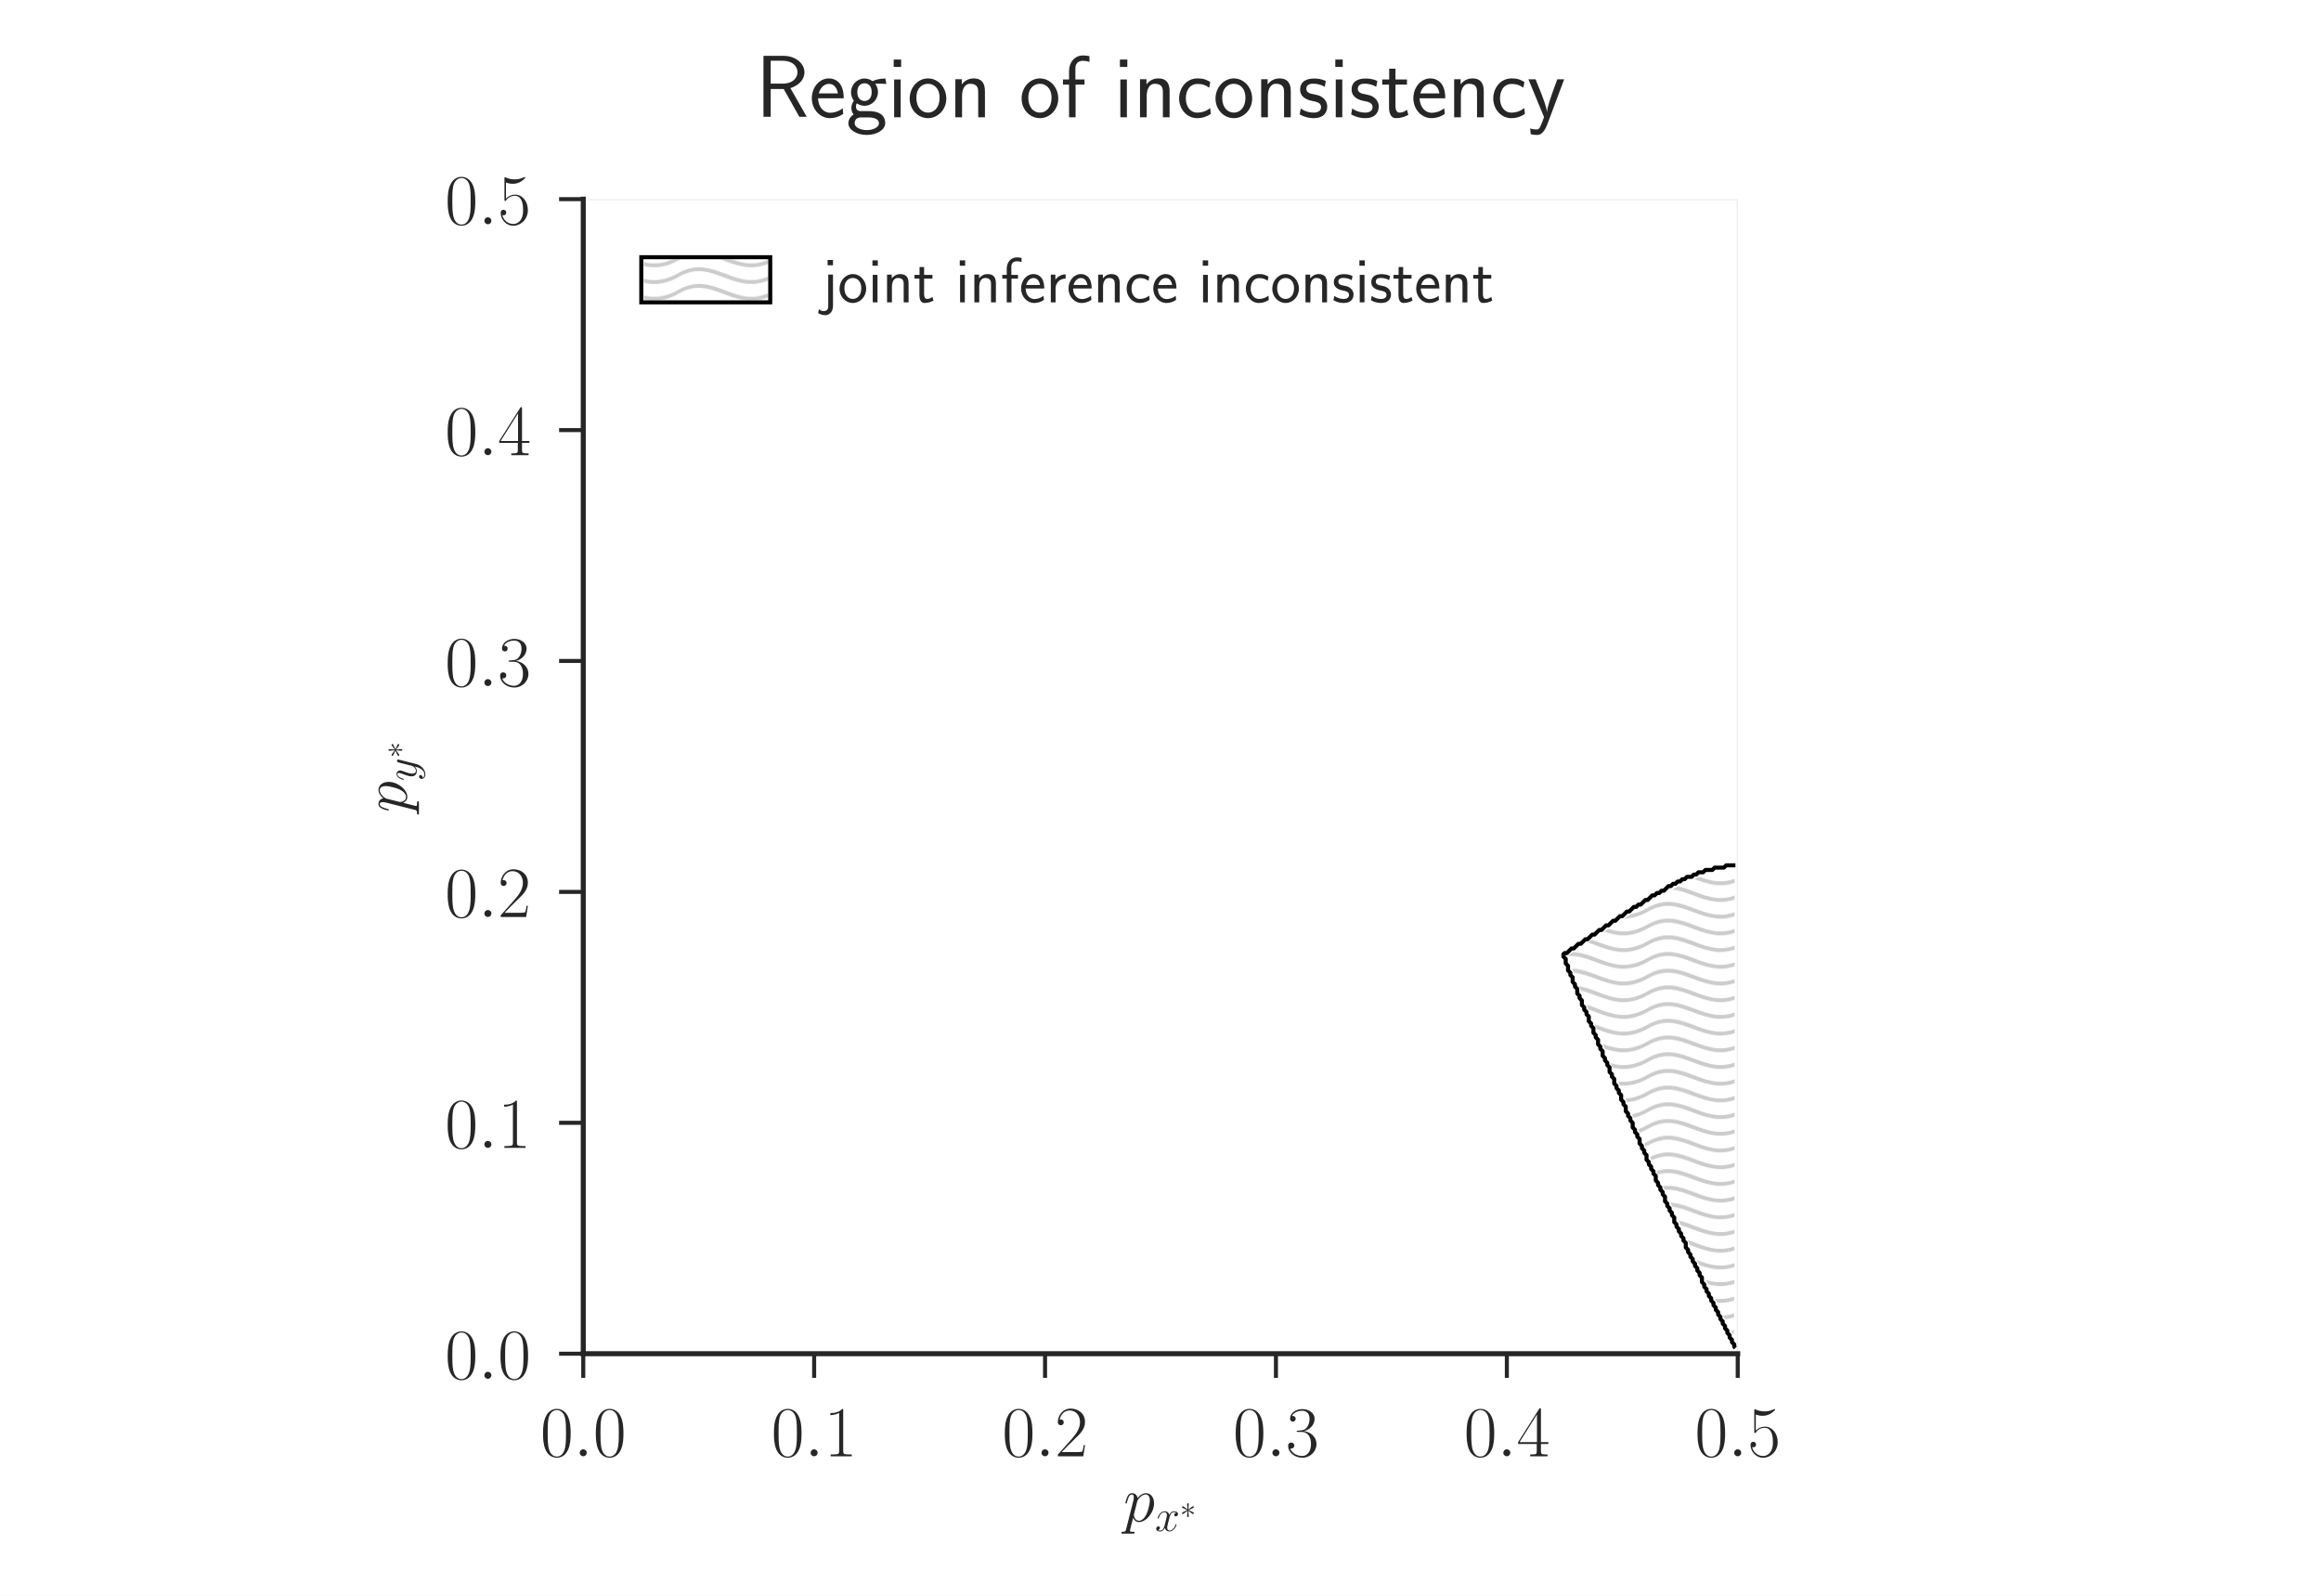
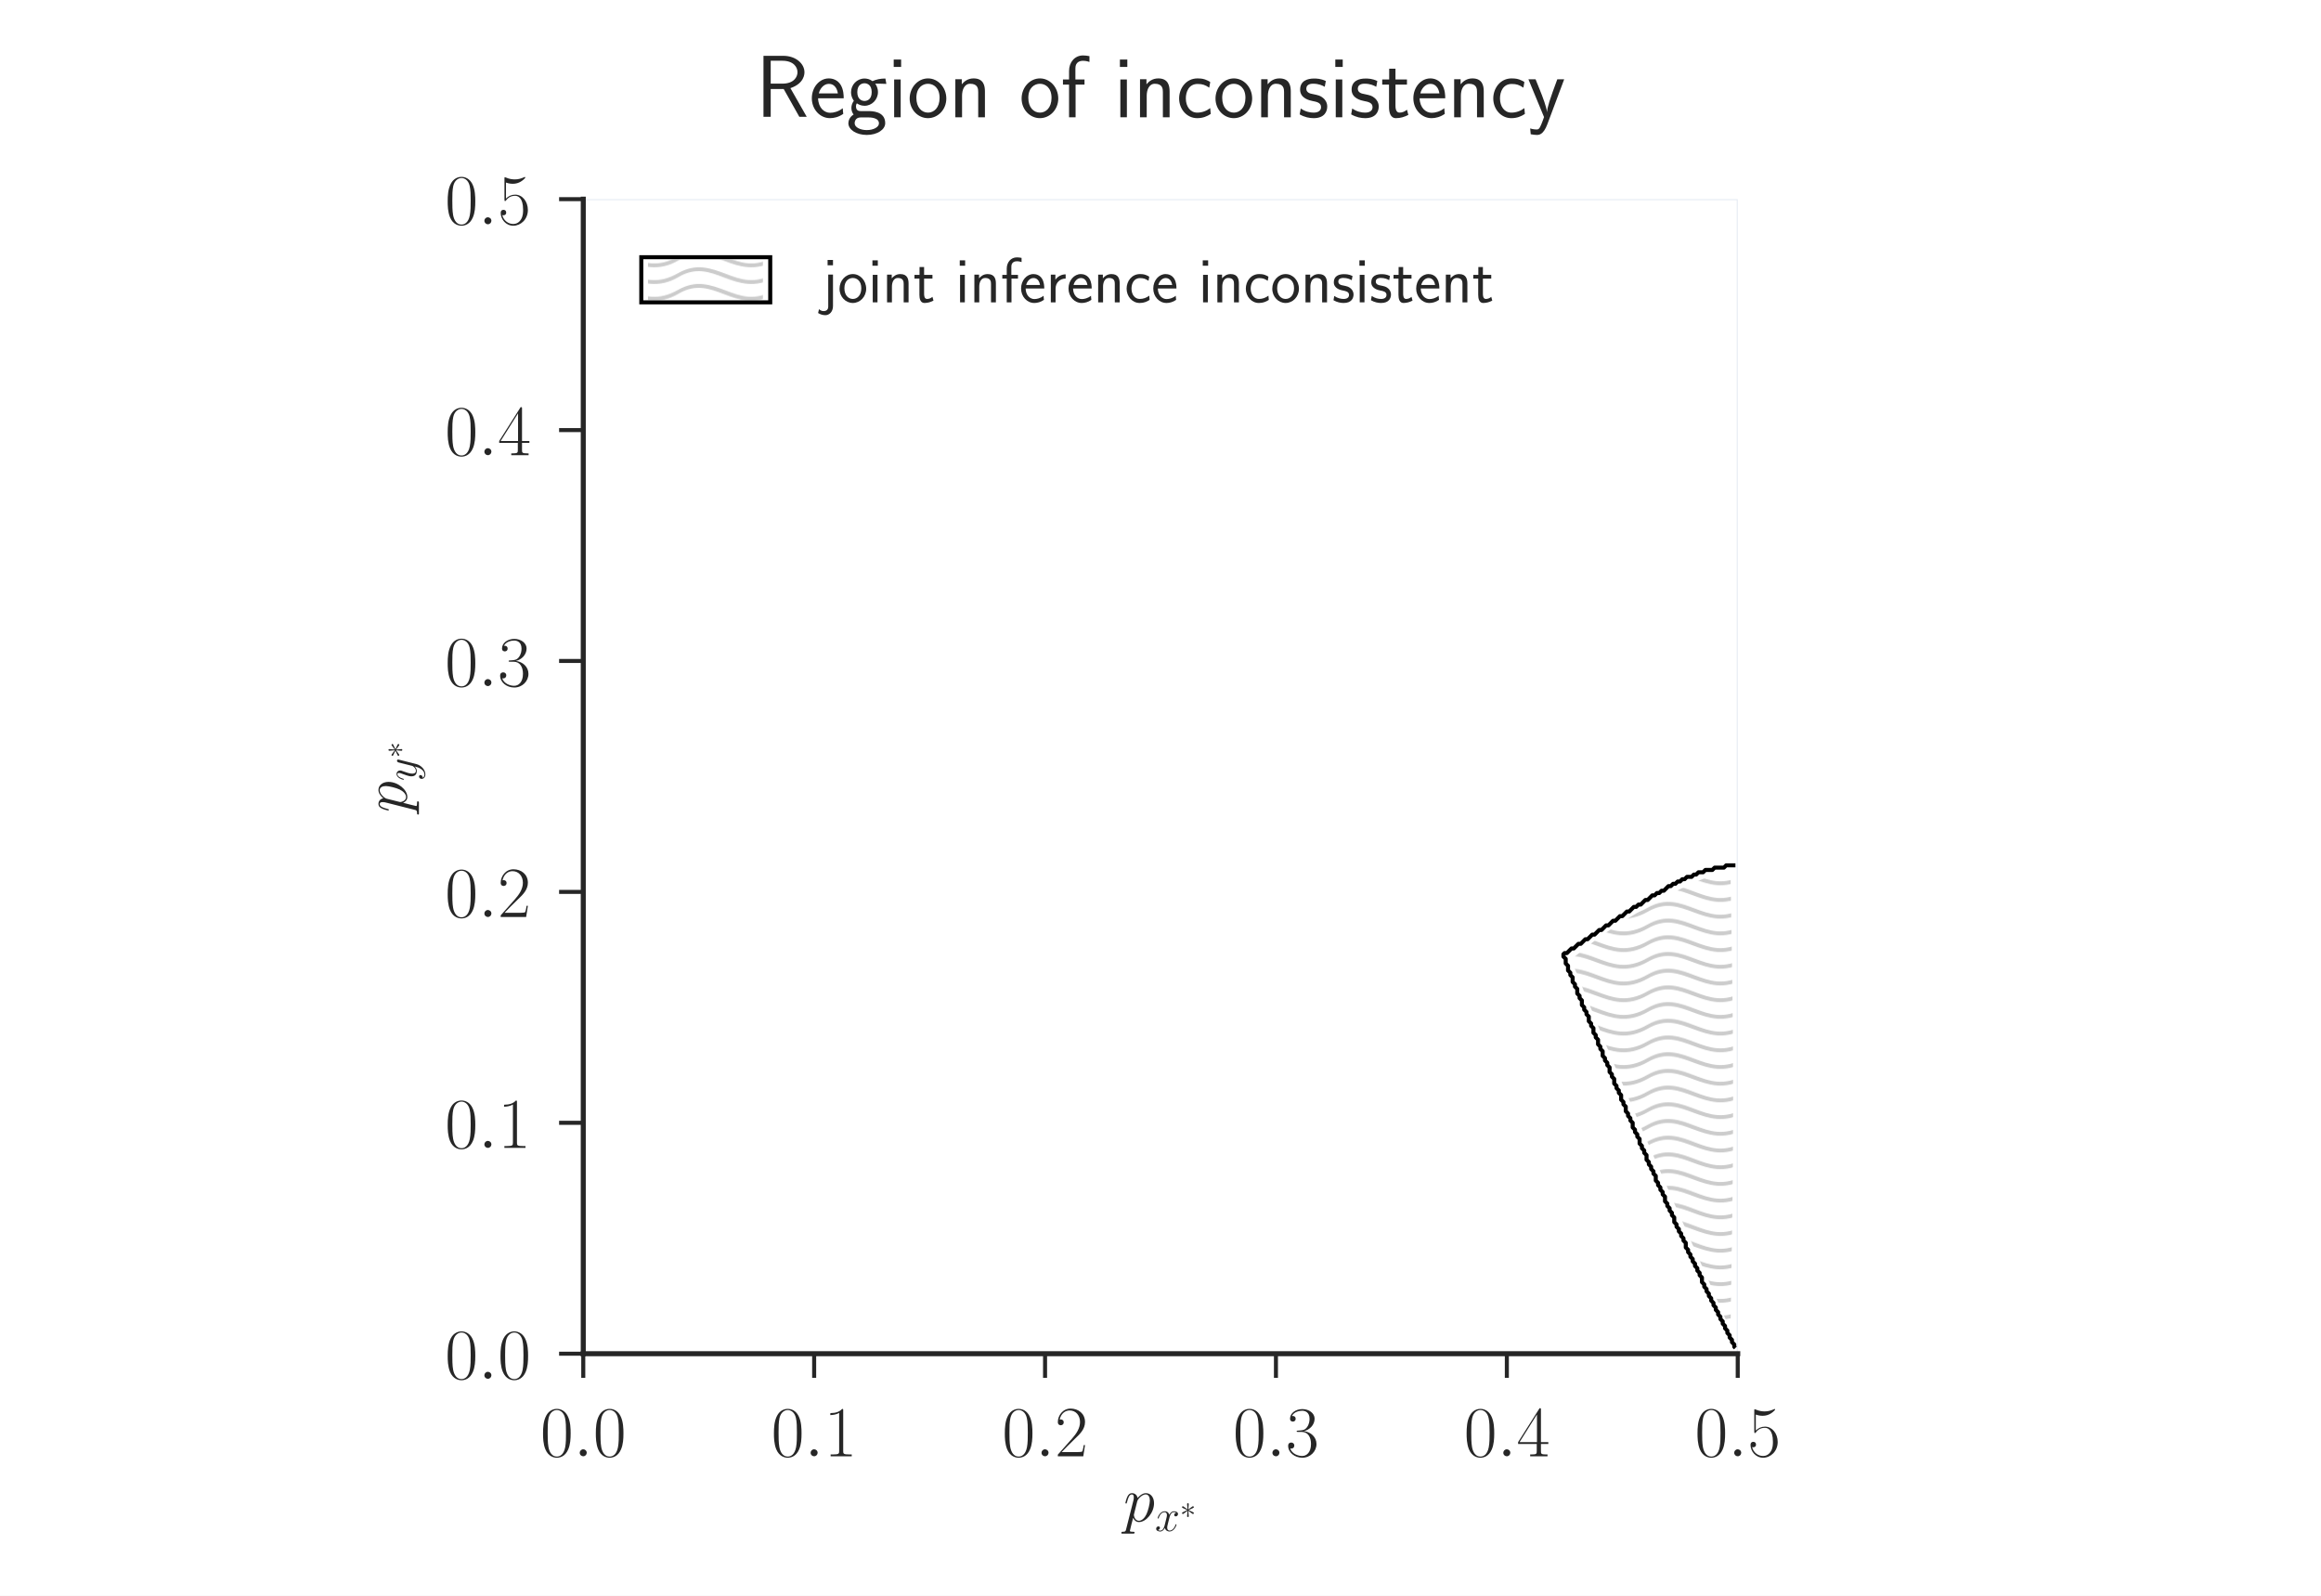
<svg xmlns="http://www.w3.org/2000/svg" xmlns:xlink="http://www.w3.org/1999/xlink" height="396pt" version="1.1" viewBox="0 0 576 396" width="576pt" id="svg2">
  <defs id="defs4">
    <pattern id="Wavy" height="5.181" width="30.066" patternUnits="userSpaceOnUse">
      <path id="path5483" d="M 7.597,0.061 C 5.079,-0.187 2.656,0.302 -0.01,1.788 L -0.01,3.061 C 2.773,1.431 5.173,1.052 7.472,1.280 C 9.770,1.508 11.969,2.361 14.253,3.218 C 18.820,4.931 23.804,6.676 30.066,3.061 L 30.062,1.788 C 23.622,5.497 19.246,3.770 14.691,2.061 C 12.413,1.207 10.115,0.311 7.597,0.061 z " style="fill:black;stroke:none;" />
    </pattern>
    <style type="text/css" id="style6">
*{stroke-linecap:butt;stroke-linejoin:round;}
  </style>
  </defs>
  <g id="figure_1">
    <g id="patch_1">
      <path d="M 0 396  L 576 396  L 576 0  L 0 0  z " style="fill:#ffffff;" id="path10" />
    </g>
    <g id="axes_1">
      <g id="patch_2">
        <path d="M 144.749 335.93  L 431.251 335.93  L 431.251 49.427  L 144.749 49.427  z " style="fill:#ffffff;" id="path14" />
      </g>
      <g id="matplotlib.axis_1">
        <g id="xtick_1">
          <g id="line2d_1">
            <defs id="defs19">
-               <path d="M 0 0  L 0 6  " id="m9c1bd4718e" style="stroke:#262626;" />
+               <path d="M 0 0  L 0 6  " id="mfdb7113084" style="stroke:#262626;" />
            </defs>
            <g id="g22">
-               <use style="fill:#262626;stroke:#262626;" x="144.749" xlink:href="#m9c1bd4718e" y="335.93" id="use24" />
+               <use style="fill:#262626;stroke:#262626;" x="144.749" xlink:href="#mfdb7113084" y="335.93" id="use24" />
            </g>
          </g>
          <g id="text_1">
            <defs id="defs27">
              <path d="M 42 31.641  C 42 37.75 41.906 48.125 37.703 56.109  C 34 63.109 28.094 65.594 22.906 65.594  C 18.094 65.594 12 63.406 8.203 56.203  C 4.203 48.719 3.797 39.438 3.797 31.641  C 3.797 25.953 3.906 17.281 7 9.672  C 11.297 -0.609 19 -2 22.906 -2  C 27.5 -2 34.5 -0.109 38.594 9.375  C 41.594 16.281 42 24.359 42 31.641  M 22.906 -0.406  C 16.5 -0.406 12.703 5.078 11.297 12.688  C 10.203 18.562 10.203 27.156 10.203 32.75  C 10.203 40.438 10.203 46.828 11.5 52.922  C 13.406 61.391 19 64 22.906 64  C 27 64 32.297 61.297 34.203 53.125  C 35.5 47.438 35.594 40.734 35.594 32.75  C 35.594 26.25 35.594 18.266 34.406 12.375  C 32.297 1.484 26.406 -0.406 22.906 -0.406  " id="CMR17-48" />
              <path d="M 18.406 4.797  C 18.406 7.688 16 9.672 13.594 9.672  C 10.703 9.672 8.703 7.281 8.703 4.891  C 8.703 2 11.094 0 13.5 0  C 16.406 0 18.406 2.391 18.406 4.797  " id="CMMI12-58" />
            </defs>
            <g style="fill:#262626;" transform="translate(134.0855 361.3829)scale(0.18 -0.18)" id="g31">
              <use transform="scale(0.996264)" xlink:href="#CMR17-48" id="use33" />
              <use transform="translate(45.69048 0)scale(0.996264)" xlink:href="#CMMI12-58" id="use35" />
              <use transform="translate(72.78765 0)scale(0.996264)" xlink:href="#CMR17-48" id="use37" />
            </g>
          </g>
        </g>
        <g id="xtick_2">
          <g id="line2d_2">
            <g id="g41">
-               <use style="fill:#262626;stroke:#262626;" x="202.049" xlink:href="#m9c1bd4718e" y="335.93" id="use43" />
+               <use style="fill:#262626;stroke:#262626;" x="202.049" xlink:href="#mfdb7113084" y="335.93" id="use43" />
            </g>
          </g>
          <g id="text_2">
            <defs id="defs46">
              <path d="M 26.594 63.406  C 26.594 65.5 26.5 65.5 25.094 65.5  C 21.203 61.188 15.297 59.797 9.703 59.797  C 9.406 59.797 8.906 59.797 8.797 59.5  C 8.703 59.297 8.703 59.094 8.703 57  C 11.797 57 17 57.594 21 59.984  L 21 7.203  C 21 3.688 20.797 2.5 12.203 2.5  L 9.203 2.5  L 9.203 0  C 14 0 19 0 23.797 0  C 28.594 0 33.594 0 38.406 0  L 38.406 2.5  L 35.406 2.5  C 26.797 2.5 26.594 3.594 26.594 7.156  z " id="CMR17-49" />
            </defs>
            <g style="fill:#262626;" transform="translate(191.3861 361.3829)scale(0.18 -0.18)" id="g49">
              <use transform="scale(0.996264)" xlink:href="#CMR17-48" id="use51" />
              <use transform="translate(45.69048 0)scale(0.996264)" xlink:href="#CMMI12-58" id="use53" />
              <use transform="translate(72.78765 0)scale(0.996264)" xlink:href="#CMR17-49" id="use55" />
            </g>
          </g>
        </g>
        <g id="xtick_3">
          <g id="line2d_3">
            <g id="g59">
-               <use style="fill:#262626;stroke:#262626;" x="259.35" xlink:href="#m9c1bd4718e" y="335.93" id="use61" />
+               <use style="fill:#262626;stroke:#262626;" x="259.35" xlink:href="#mfdb7113084" y="335.93" id="use61" />
            </g>
          </g>
          <g id="text_3">
            <defs id="defs64">
              <path d="M 41.703 15.453  L 39.906 15.453  C 38.906 8.375 38.094 7.172 37.703 6.562  C 37.203 5.766 30 5.766 28.594 5.766  L 9.406 5.766  C 13 9.672 20 16.75 28.5 24.953  C 34.594 30.734 41.703 37.531 41.703 47.422  C 41.703 59.219 32.297 66 21.797 66  C 10.797 66 4.094 56.312 4.094 47.344  C 4.094 43.438 7 42.938 8.203 42.938  C 9.203 42.938 12.203 43.547 12.203 47.031  C 12.203 50.109 9.594 51 8.203 51  C 7.594 51 7 50.906 6.594 50.703  C 8.5 59.219 14.297 63.406 20.406 63.406  C 29.094 63.406 34.797 56.516 34.797 47.422  C 34.797 38.734 29.703 31.25 24 24.75  L 4.094 2.281  L 4.094 0  L 39.297 0  z " id="CMR17-50" />
            </defs>
            <g style="fill:#262626;" transform="translate(248.6867 361.3829)scale(0.18 -0.18)" id="g67">
              <use transform="scale(0.996264)" xlink:href="#CMR17-48" id="use69" />
              <use transform="translate(45.69048 0)scale(0.996264)" xlink:href="#CMMI12-58" id="use71" />
              <use transform="translate(72.78765 0)scale(0.996264)" xlink:href="#CMR17-50" id="use73" />
            </g>
          </g>
        </g>
        <g id="xtick_4">
          <g id="line2d_4">
            <g id="g77">
-               <use style="fill:#262626;stroke:#262626;" x="316.65" xlink:href="#m9c1bd4718e" y="335.93" id="use79" />
+               <use style="fill:#262626;stroke:#262626;" x="316.65" xlink:href="#mfdb7113084" y="335.93" id="use79" />
            </g>
          </g>
          <g id="text_4">
            <defs id="defs82">
              <path d="M 22.094 33.703  C 31 33.703 34.906 25.969 34.906 17.031  C 34.906 5 28.5 0.391 22.703 0.391  C 17.406 0.391 8.797 3.031 6.094 10.828  C 6.594 10.625 7.094 10.625 7.594 10.625  C 10 10.625 11.797 12.219 11.797 14.812  C 11.797 17.703 9.594 19 7.594 19  C 5.906 19 3.297 18.203 3.297 14.469  C 3.297 5.234 12.297 -2 22.906 -2  C 34 -2 42.5 6.719 42.5 16.953  C 42.5 26.672 34.5 33.703 25 34.797  C 32.594 36.375 39.906 43.062 39.906 52.016  C 39.906 59.688 32 65.297 23 65.297  C 13.906 65.297 5.906 59.828 5.906 52.016  C 5.906 48.594 8.5 48 9.797 48  C 11.906 48 13.703 49.297 13.703 51.891  C 13.703 54.469 11.906 55.766 9.797 55.766  C 9.406 55.766 8.906 55.766 8.5 55.578  C 11.406 61.859 19.297 63 22.797 63  C 26.297 63 32.906 61.328 32.906 51.875  C 32.906 49.109 32.5 44.188 29.094 39.844  C 26.094 36 22.703 36 19.406 35.688  C 18.906 35.688 16.594 35.453 16.203 35.453  C 15.5 35.359 15.094 35.266 15.094 34.5  C 15.094 33.797 15.203 33.703 17.203 33.703  z " id="CMR17-51" />
            </defs>
            <g style="fill:#262626;" transform="translate(305.9873 361.3829)scale(0.18 -0.18)" id="g85">
              <use transform="scale(0.996264)" xlink:href="#CMR17-48" id="use87" />
              <use transform="translate(45.69048 0)scale(0.996264)" xlink:href="#CMMI12-58" id="use89" />
              <use transform="translate(72.78765 0)scale(0.996264)" xlink:href="#CMR17-51" id="use91" />
            </g>
          </g>
        </g>
        <g id="xtick_5">
          <g id="line2d_5">
            <g id="g95">
-               <use style="fill:#262626;stroke:#262626;" x="373.951" xlink:href="#m9c1bd4718e" y="335.93" id="use97" />
+               <use style="fill:#262626;stroke:#262626;" x="373.951" xlink:href="#mfdb7113084" y="335.93" id="use97" />
            </g>
          </g>
          <g id="text_5">
            <defs id="defs100">
              <path d="M 33.594 64.406  C 33.594 66.5 33.5 66.5 31.703 66.5  L 2 19.594  L 2 17  L 27.797 17  L 27.797 7.141  C 27.797 3.5 27.594 2.5 20.594 2.5  L 18.703 2.5  L 18.703 0  C 21.906 0 27.297 0 30.703 0  C 34.094 0 39.5 0 42.703 0  L 42.703 2.5  L 40.797 2.5  C 33.797 2.5 33.594 3.5 33.594 7.141  L 33.594 17  L 43.797 17  L 43.797 19.594  L 33.594 19.594  z M 28.094 57.859  L 28.094 19.594  L 4 19.594  z " id="CMR17-52" />
            </defs>
            <g style="fill:#262626;" transform="translate(363.2878 361.3829)scale(0.18 -0.18)" id="g103">
              <use transform="scale(0.996264)" xlink:href="#CMR17-48" id="use105" />
              <use transform="translate(45.69048 0)scale(0.996264)" xlink:href="#CMMI12-58" id="use107" />
              <use transform="translate(72.78765 0)scale(0.996264)" xlink:href="#CMR17-52" id="use109" />
            </g>
          </g>
        </g>
        <g id="xtick_6">
          <g id="line2d_6">
            <g id="g113">
-               <use style="fill:#262626;stroke:#262626;" x="431.251" xlink:href="#m9c1bd4718e" y="335.93" id="use115" />
+               <use style="fill:#262626;stroke:#262626;" x="431.251" xlink:href="#mfdb7113084" y="335.93" id="use115" />
            </g>
          </g>
          <g id="text_6">
            <defs id="defs118">
              <path d="M 11.406 57.688  C 12.406 57.281 16.5 56 20.703 56  C 30 56 35.094 61.109 38 64.062  C 38 64.953 38 65.5 37.406 65.5  C 37.297 65.5 37.094 65.5 36.297 65.047  C 32.797 63.406 28.703 62.078 23.703 62.078  C 20.703 62.078 16.203 62.484 11.297 64.672  C 10.203 65.172 10 65.172 9.906 65.172  C 9.406 65.172 9.297 65.062 9.297 63.078  L 9.297 34.422  C 9.297 32.641 9.297 32.141 10.297 32.141  C 10.797 32.141 11 32.344 11.5 33.031  C 14.703 37.516 19.094 39.406 24.094 39.406  C 27.594 39.406 35.094 37.219 35.094 20.141  C 35.094 16.953 35.094 11.172 32.094 6.578  C 29.594 2.484 25.703 0.391 21.406 0.391  C 14.797 0.391 8.094 5 6.297 12.719  C 6.703 12.609 7.5 12.422 7.906 12.422  C 9.203 12.422 11.703 13.125 11.703 16.219  C 11.703 18.906 9.797 20 7.906 20  C 5.594 20 4.094 18.594 4.094 15.797  C 4.094 7.094 11 -2 21.594 -2  C 31.906 -2 41.703 6.875 41.703 19.75  C 41.703 31.719 33.906 41 24.203 41  C 19.094 41 14.797 39.109 11.406 35.531  z " id="CMR17-53" />
            </defs>
            <g style="fill:#262626;" transform="translate(420.5884 361.3829)scale(0.18 -0.18)" id="g121">
              <use transform="scale(0.996264)" xlink:href="#CMR17-48" id="use123" />
              <use transform="translate(45.69048 0)scale(0.996264)" xlink:href="#CMMI12-58" id="use125" />
              <use transform="translate(72.78765 0)scale(0.996264)" xlink:href="#CMR17-53" id="use127" />
            </g>
          </g>
        </g>
        <g id="text_7">
          <defs id="defs130">
            <path d="M 4.297 -12.328  C 3.594 -15.312 3.203 -16.109 -0.906 -16.109  C -2.094 -16.109 -3.094 -16.109 -3.094 -18  C -3.094 -18.203 -3 -19 -1.906 -19  C -0.594 -19 0.797 -19 2.094 -19  L 6.406 -19  C 8.5 -19 13.594 -19 15.703 -19  C 16.297 -19 17.5 -19 17.5 -17.203  C 17.5 -16.109 16.797 -16.109 15.094 -16.109  C 10.5 -16.109 10.203 -15.422 10.203 -14.641  C 10.203 -13.453 14.703 3.422 15.297 5.688  C 16.406 2.891 19.094 -1 24.297 -1  C 35.594 -1 47.797 13.672 47.797 28.344  C 47.797 37.516 42.594 44 35.094 44  C 28.703 44 23.297 37.812 22.203 36.422  C 21.406 41.406 17.5 44 13.5 44  C 10.594 44 8.297 42.609 6.406 38.812  C 4.594 35.219 3.203 29.141 3.203 28.734  C 3.203 28.344 3.594 27.844 4.297 27.844  C 5.094 27.844 5.203 27.938 5.797 30.234  C 7.297 36.125 9.203 42.016 13.203 42.016  C 15.5 42.016 16.297 40.422 16.297 37.453  C 16.297 35.078 16 34.078 15.594 32.297  z M 21.594 31.141  C 22.297 33.922 25.094 36.828 26.703 38.219  C 27.797 39.219 31.094 42.016 34.906 42.016  C 39.297 42.016 41.297 37.625 41.297 32.438  C 41.297 27.641 38.5 16.359 36 11.172  C 33.5 5.781 28.906 1 24.297 1  C 17.5 1 16.406 9.578 16.406 9.984  C 16.406 10.281 16.594 11.078 16.703 11.578  z " id="CMMI12-112" />
            <path d="M 47.406 40.719  C 44.203 40.109 43 37.719 43 35.828  C 43 33.422 44.906 32.625 46.297 32.625  C 49.297 32.625 51.406 35.219 51.406 37.922  C 51.406 42.109 46.594 44 42.406 44  C 36.297 44 32.906 38.016 32 36.125  C 29.703 44 23.5 44 21.703 44  C 11.5 44 6.094 30.938 6.094 28.734  C 6.094 28.344 6.5 27.844 7.203 27.844  C 8 27.844 8.203 28.438 8.406 28.844  C 11.797 39.922 18.5 42.016 21.406 42.016  C 25.906 42.016 26.797 37.812 26.797 35.422  C 26.797 33.234 26.203 30.938 25 26.141  L 21.594 12.469  C 20.094 6.484 17.203 1 11.906 1  C 11.406 1 8.906 1 6.797 2.297  C 10.406 3 11.203 5.984 11.203 7.188  C 11.203 9.188 9.703 10.375 7.797 10.375  C 5.406 10.375 2.797 8.281 2.797 5.094  C 2.797 0.891 7.5 -1 11.797 -1  C 16.594 -1 20 2.797 22.094 6.891  C 23.703 1 28.703 -1 32.406 -1  C 42.594 -1 48 12.078 48 14.266  C 48 14.766 47.594 15.172 47 15.172  C 46.094 15.172 46 14.672 45.703 13.875  C 43 5.094 37.203 1 32.703 1  C 29.203 1 27.297 3.594 27.297 7.688  C 27.297 9.875 27.703 11.469 29.297 18.062  L 32.797 31.625  C 34.297 37.625 37.703 42.016 42.297 42.016  C 42.5 42.016 45.297 42.016 47.406 40.719  " id="CMMI12-120" />
            <path d="M 27.5 42.484  C 27.594 43.875 27.594 46.281 25 46.281  C 23.406 46.281 22.094 44.984 22.406 43.672  L 22.406 42.375  L 23.797 26.875  L 11 36.188  C 10.094 36.688 9.906 36.875 9.203 36.875  C 7.797 36.875 6.5 35.484 6.5 34.078  C 6.5 32.484 7.5 32.078 8.5 31.578  L 22.703 24.781  L 8.906 18.094  C 7.297 17.297 6.5 16.891 6.5 15.391  C 6.5 13.891 7.797 12.594 9.203 12.594  C 9.906 12.594 10.094 12.594 12.594 14.5  L 23.797 22.594  L 22.297 5.797  C 22.297 3.688 24.094 3.188 24.906 3.188  C 26.094 3.188 27.594 3.875 27.594 5.797  L 26.094 22.594  L 38.906 13.297  C 39.797 12.797 40 12.594 40.703 12.594  C 42.094 12.594 43.406 14 43.406 15.391  C 43.406 16.891 42.5 17.391 41.297 18  C 35.297 20.984 35.094 20.984 27.203 24.688  L 41 31.375  C 42.594 32.188 43.406 32.578 43.406 34.078  C 43.406 35.578 42.094 36.875 40.703 36.875  C 40 36.875 39.797 36.875 37.297 34.984  L 26.094 26.875  z " id="CMSY10-3" />
          </defs>
          <g style="fill:#262626;" transform="translate(278.7776 379.9405)scale(0.16 -0.16)" id="g135">
            <use transform="translate(0 14.94392)scale(0.996264)" xlink:href="#CMMI12-112" id="use137" />
            <use transform="translate(48.95951 0)scale(0.697382)" xlink:href="#CMMI12-120" id="use139" />
            <use transform="translate(87.76317 20.14657)scale(0.498132)" xlink:href="#CMSY10-3" id="use141" />
          </g>
        </g>
      </g>
      <g id="matplotlib.axis_2">
        <g id="ytick_1">
          <g id="line2d_7">
            <defs id="defs146">
-               <path d="M 0 0  L -6 0  " id="m07b215ef2c" style="stroke:#262626;" />
+               <path d="M 0 0  L -6 0  " id="m25644e1fdc" style="stroke:#262626;" />
            </defs>
            <g id="g149">
-               <use style="fill:#262626;stroke:#262626;" x="144.749" xlink:href="#m07b215ef2c" y="335.93" id="use151" />
+               <use style="fill:#262626;stroke:#262626;" x="144.749" xlink:href="#m25644e1fdc" y="335.93" id="use151" />
            </g>
          </g>
          <g id="text_8">
            <g style="fill:#262626;" transform="translate(110.4225 342.1562)scale(0.18 -0.18)" id="g154">
              <use transform="scale(0.996264)" xlink:href="#CMR17-48" id="use156" />
              <use transform="translate(45.69048 0)scale(0.996264)" xlink:href="#CMMI12-58" id="use158" />
              <use transform="translate(72.78765 0)scale(0.996264)" xlink:href="#CMR17-48" id="use160" />
            </g>
          </g>
        </g>
        <g id="ytick_2">
          <g id="line2d_8">
            <g id="g164">
-               <use style="fill:#262626;stroke:#262626;" x="144.749" xlink:href="#m07b215ef2c" y="278.629" id="use166" />
+               <use style="fill:#262626;stroke:#262626;" x="144.749" xlink:href="#m25644e1fdc" y="278.629" id="use166" />
            </g>
          </g>
          <g id="text_9">
            <g style="fill:#262626;" transform="translate(110.4225 284.8556)scale(0.18 -0.18)" id="g169">
              <use transform="scale(0.996264)" xlink:href="#CMR17-48" id="use171" />
              <use transform="translate(45.69048 0)scale(0.996264)" xlink:href="#CMMI12-58" id="use173" />
              <use transform="translate(72.78765 0)scale(0.996264)" xlink:href="#CMR17-49" id="use175" />
            </g>
          </g>
        </g>
        <g id="ytick_3">
          <g id="line2d_9">
            <g id="g179">
-               <use style="fill:#262626;stroke:#262626;" x="144.749" xlink:href="#m07b215ef2c" y="221.328" id="use181" />
+               <use style="fill:#262626;stroke:#262626;" x="144.749" xlink:href="#m25644e1fdc" y="221.328" id="use181" />
            </g>
          </g>
          <g id="text_10">
            <g style="fill:#262626;" transform="translate(110.4225 227.5551)scale(0.18 -0.18)" id="g184">
              <use transform="scale(0.996264)" xlink:href="#CMR17-48" id="use186" />
              <use transform="translate(45.69048 0)scale(0.996264)" xlink:href="#CMMI12-58" id="use188" />
              <use transform="translate(72.78765 0)scale(0.996264)" xlink:href="#CMR17-50" id="use190" />
            </g>
          </g>
        </g>
        <g id="ytick_4">
          <g id="line2d_10">
            <g id="g194">
-               <use style="fill:#262626;stroke:#262626;" x="144.749" xlink:href="#m07b215ef2c" y="164.028" id="use196" />
+               <use style="fill:#262626;stroke:#262626;" x="144.749" xlink:href="#m25644e1fdc" y="164.028" id="use196" />
            </g>
          </g>
          <g id="text_11">
            <g style="fill:#262626;" transform="translate(110.4225 170.2545)scale(0.18 -0.18)" id="g199">
              <use transform="scale(0.996264)" xlink:href="#CMR17-48" id="use201" />
              <use transform="translate(45.69048 0)scale(0.996264)" xlink:href="#CMMI12-58" id="use203" />
              <use transform="translate(72.78765 0)scale(0.996264)" xlink:href="#CMR17-51" id="use205" />
            </g>
          </g>
        </g>
        <g id="ytick_5">
          <g id="line2d_11">
            <g id="g209">
-               <use style="fill:#262626;stroke:#262626;" x="144.749" xlink:href="#m07b215ef2c" y="106.727" id="use211" />
+               <use style="fill:#262626;stroke:#262626;" x="144.749" xlink:href="#m25644e1fdc" y="106.727" id="use211" />
            </g>
          </g>
          <g id="text_12">
            <g style="fill:#262626;" transform="translate(110.4225 112.9539)scale(0.18 -0.18)" id="g214">
              <use transform="scale(0.996264)" xlink:href="#CMR17-48" id="use216" />
              <use transform="translate(45.69048 0)scale(0.996264)" xlink:href="#CMMI12-58" id="use218" />
              <use transform="translate(72.78765 0)scale(0.996264)" xlink:href="#CMR17-52" id="use220" />
            </g>
          </g>
        </g>
        <g id="ytick_6">
          <g id="line2d_12">
            <g id="g224">
-               <use style="fill:#262626;stroke:#262626;" x="144.749" xlink:href="#m07b215ef2c" y="49.427" id="use226" />
+               <use style="fill:#262626;stroke:#262626;" x="144.749" xlink:href="#m25644e1fdc" y="49.427" id="use226" />
            </g>
          </g>
          <g id="text_13">
            <g style="fill:#262626;" transform="translate(110.4225 55.65334)scale(0.18 -0.18)" id="g229">
              <use transform="scale(0.996264)" xlink:href="#CMR17-48" id="use231" />
              <use transform="translate(45.69048 0)scale(0.996264)" xlink:href="#CMMI12-58" id="use233" />
              <use transform="translate(72.78765 0)scale(0.996264)" xlink:href="#CMR17-53" id="use235" />
            </g>
          </g>
        </g>
        <g id="text_14">
          <defs id="defs238">
            <path d="M 26.297 -10.938  C 23.594 -14.672 19.703 -18 14.797 -18  C 13.594 -18 8.797 -18 7.297 -13.891  C 7.594 -13.984 8.094 -13.984 8.297 -13.984  C 11.297 -13.984 13.297 -11.391 13.297 -9.094  C 13.297 -6.797 11.406 -6 9.906 -6  C 8.297 -6 4.797 -7.156 4.797 -11.859  C 4.797 -16.734 9.094 -20.094 14.797 -20.094  C 24.797 -20.094 34.906 -10.938 37.703 0.094  L 47.5 38.828  C 47.594 39.328 47.797 39.938 47.797 40.531  C 47.797 42.016 46.594 43.016 45.094 43.016  C 44.203 43.016 42.094 42.609 41.297 39.609  L 33.906 10.281  C 33.406 8.484 33.406 8.281 32.594 7.188  C 30.594 4.391 27.297 1 22.5 1  C 16.906 1 16.406 6.484 16.406 9.188  C 16.406 14.875 19.094 22.547 21.797 29.734  C 22.906 32.625 23.5 34.031 23.5 36.016  C 23.5 40.219 20.5 44 15.594 44  C 6.406 44 2.703 29.531 2.703 28.734  C 2.703 28.344 3.094 27.844 3.797 27.844  C 4.703 27.844 4.797 28.234 5.203 29.641  C 7.594 38.016 11.406 42.016 15.297 42.016  C 16.203 42.016 17.906 42.016 17.906 38.719  C 17.906 36.125 16.797 33.234 15.297 29.438  C 10.406 16.359 10.406 13.078 10.406 10.672  C 10.406 1.203 17.203 -1 22.203 -1  C 25.094 -1 28.703 -0.094 32.203 3.594  L 32.297 3.5  C 30.797 -2.297 29.797 -6.125 26.297 -10.938  " id="CMMI12-121" />
          </defs>
          <g style="fill:#262626;" transform="translate(103.323 201.6475)rotate(-90)scale(0.16 -0.16)" id="g241">
            <use transform="translate(0 14.94392)scale(0.996264)" xlink:href="#CMMI12-112" id="use243" />
            <use transform="translate(48.95951 0)scale(0.697382)" xlink:href="#CMMI12-121" id="use245" />
            <use transform="translate(84.75649 20.14657)scale(0.498132)" xlink:href="#CMSY10-3" id="use247" />
          </g>
        </g>
      </g>
      <g id="LineCollection_1">
-         <path clip-path="url(#pbf2495cc23)" d="M 430.678 334.497  L 430.392 334.211  L 430.392 333.638  L 429.819 333.065  L 429.819 332.492  L 429.246 331.919  L 429.246 331.346  L 428.673 330.773  L 428.673 330.2  L 428.1 329.627  L 428.1 329.054  L 427.527 328.48  L 427.527 327.907  L 426.954 327.334  L 426.954 326.761  L 426.381 326.188  L 426.381 325.615  L 425.808 325.042  L 425.808 324.469  L 425.235 323.896  L 425.235 323.323  L 424.662 322.75  L 424.662 322.177  L 424.089 321.604  L 424.089 321.031  L 423.516 320.458  L 423.516 319.885  L 422.943 319.312  L 422.943 318.739  L 422.37 318.166  L 422.37 317.02  L 421.797 316.447  L 421.797 315.874  L 421.224 315.301  L 421.224 314.728  L 420.651 314.155  L 420.651 313.582  L 420.078 313.009  L 420.078 312.436  L 419.505 311.863  L 419.505 311.29  L 418.932 310.717  L 418.932 310.144  L 418.359 309.571  L 418.359 308.425  L 417.786 307.852  L 417.786 307.279  L 417.213 306.706  L 417.213 306.133  L 416.64 305.56  L 416.64 304.987  L 416.067 304.414  L 416.067 303.841  L 415.494 303.268  L 415.494 302.122  L 414.921 301.549  L 414.921 300.976  L 414.348 300.403  L 414.348 299.83  L 413.775 299.257  L 413.775 298.684  L 413.202 298.111  L 413.202 296.965  L 412.629 296.392  L 412.629 295.819  L 412.056 295.246  L 412.056 294.673  L 411.483 294.1  L 411.483 293.527  L 410.91 292.954  L 410.91 291.808  L 410.337 291.235  L 410.337 290.662  L 409.764 290.089  L 409.764 289.516  L 409.191 288.943  L 409.191 288.37  L 408.618 287.797  L 408.618 286.651  L 408.045 286.078  L 408.045 285.505  L 407.472 284.932  L 407.472 284.359  L 406.899 283.786  L 406.899 282.64  L 406.326 282.067  L 406.326 281.494  L 405.753 280.921  L 405.753 280.348  L 405.18 279.775  L 405.18 278.629  L 404.607 278.056  L 404.607 277.483  L 404.034 276.91  L 404.034 276.337  L 403.461 275.764  L 403.461 274.618  L 402.888 274.045  L 402.888 273.472  L 402.315 272.899  L 402.315 271.753  L 401.742 271.18  L 401.742 270.607  L 401.169 270.034  L 401.169 269.461  L 400.596 268.888  L 400.596 267.742  L 400.023 267.169  L 400.023 266.596  L 399.45 266.023  L 399.45 264.877  L 398.877 264.304  L 398.877 263.731  L 398.304 263.158  L 398.304 262.585  L 397.731 262.012  L 397.731 260.866  L 397.158 260.293  L 397.158 259.72  L 396.585 259.147  L 396.585 258.001  L 396.012 257.428  L 396.012 256.855  L 395.439 256.282  L 395.439 255.136  L 394.866 254.563  L 394.866 253.99  L 394.293 253.417  L 394.293 252.271  L 393.72 251.698  L 393.72 251.125  L 393.147 250.552  L 393.147 249.979  L 392.574 249.406  L 392.574 248.26  L 392.001 247.687  L 392.001 247.114  L 391.428 246.541  L 391.428 245.395  L 390.855 244.822  L 390.855 244.249  L 390.282 243.676  L 390.282 242.53  L 389.709 241.957  L 389.709 241.384  L 389.136 240.811  L 389.136 239.665  L 388.563 239.092  L 388.563 237.946  L 387.99 237.373  L 387.99 236.8  L 388.276 236.513  L 388.849 236.513  L 389.995 235.367  L 390.568 235.367  L 391.714 234.221  L 392.287 234.221  L 393.433 233.075  L 394.006 233.075  L 395.152 231.929  L 395.725 231.929  L 396.871 230.783  L 397.444 230.783  L 398.59 229.637  L 399.163 229.637  L 400.309 228.491  L 400.882 228.491  L 402.028 227.345  L 402.601 227.345  L 403.747 226.199  L 404.32 226.199  L 405.466 225.053  L 406.039 225.053  L 406.612 224.48  L 407.185 224.48  L 408.331 223.334  L 408.904 223.334  L 410.05 222.188  L 410.623 222.188  L 411.196 221.615  L 411.769 221.615  L 412.342 221.042  L 412.915 221.042  L 414.061 219.896  L 414.634 219.896  L 415.207 219.323  L 415.78 219.323  L 416.353 218.75  L 416.926 218.75  L 417.499 218.177  L 418.072 218.177  L 418.645 217.604  L 419.791 217.604  L 420.364 217.031  L 420.937 217.031  L 421.51 216.458  L 422.656 216.458  L 423.229 215.885  L 424.948 215.885  L 425.521 215.312  L 427.813 215.312  L 428.386 214.739  L 430.678 214.739  L 430.678 214.739  " style="fill:none;stroke:#000000;" id="path250" />
+         <path clip-path="url(#p7e81669ee3)" d="M 430.678 334.497  L 430.392 334.211  L 430.392 333.638  L 429.819 333.065  L 429.819 332.492  L 429.246 331.919  L 429.246 331.346  L 428.673 330.773  L 428.673 330.2  L 428.1 329.627  L 428.1 329.054  L 427.527 328.48  L 427.527 327.907  L 426.954 327.334  L 426.954 326.761  L 426.381 326.188  L 426.381 325.615  L 425.808 325.042  L 425.808 324.469  L 425.235 323.896  L 425.235 323.323  L 424.662 322.75  L 424.662 322.177  L 424.089 321.604  L 424.089 321.031  L 423.516 320.458  L 423.516 319.885  L 422.943 319.312  L 422.943 318.739  L 422.37 318.166  L 422.37 317.02  L 421.797 316.447  L 421.797 315.874  L 421.224 315.301  L 421.224 314.728  L 420.651 314.155  L 420.651 313.582  L 420.078 313.009  L 420.078 312.436  L 419.505 311.863  L 419.505 311.29  L 418.932 310.717  L 418.932 310.144  L 418.359 309.571  L 418.359 308.425  L 417.786 307.852  L 417.786 307.279  L 417.213 306.706  L 417.213 306.133  L 416.64 305.56  L 416.64 304.987  L 416.067 304.414  L 416.067 303.841  L 415.494 303.268  L 415.494 302.122  L 414.921 301.549  L 414.921 300.976  L 414.348 300.403  L 414.348 299.83  L 413.775 299.257  L 413.775 298.684  L 413.202 298.111  L 413.202 296.965  L 412.629 296.392  L 412.629 295.819  L 412.056 295.246  L 412.056 294.673  L 411.483 294.1  L 411.483 293.527  L 410.91 292.954  L 410.91 291.808  L 410.337 291.235  L 410.337 290.662  L 409.764 290.089  L 409.764 289.516  L 409.191 288.943  L 409.191 288.37  L 408.618 287.797  L 408.618 286.651  L 408.045 286.078  L 408.045 285.505  L 407.472 284.932  L 407.472 284.359  L 406.899 283.786  L 406.899 282.64  L 406.326 282.067  L 406.326 281.494  L 405.753 280.921  L 405.753 280.348  L 405.18 279.775  L 405.18 278.629  L 404.607 278.056  L 404.607 277.483  L 404.034 276.91  L 404.034 276.337  L 403.461 275.764  L 403.461 274.618  L 402.888 274.045  L 402.888 273.472  L 402.315 272.899  L 402.315 271.753  L 401.742 271.18  L 401.742 270.607  L 401.169 270.034  L 401.169 269.461  L 400.596 268.888  L 400.596 267.742  L 400.023 267.169  L 400.023 266.596  L 399.45 266.023  L 399.45 264.877  L 398.877 264.304  L 398.877 263.731  L 398.304 263.158  L 398.304 262.585  L 397.731 262.012  L 397.731 260.866  L 397.158 260.293  L 397.158 259.72  L 396.585 259.147  L 396.585 258.001  L 396.012 257.428  L 396.012 256.855  L 395.439 256.282  L 395.439 255.136  L 394.866 254.563  L 394.866 253.99  L 394.293 253.417  L 394.293 252.271  L 393.72 251.698  L 393.72 251.125  L 393.147 250.552  L 393.147 249.979  L 392.574 249.406  L 392.574 248.26  L 392.001 247.687  L 392.001 247.114  L 391.428 246.541  L 391.428 245.395  L 390.855 244.822  L 390.855 244.249  L 390.282 243.676  L 390.282 242.53  L 389.709 241.957  L 389.709 241.384  L 389.136 240.811  L 389.136 239.665  L 388.563 239.092  L 388.563 237.946  L 387.99 237.373  L 387.99 236.8  L 388.276 236.513  L 388.849 236.513  L 389.995 235.367  L 390.568 235.367  L 391.714 234.221  L 392.287 234.221  L 393.433 233.075  L 394.006 233.075  L 395.152 231.929  L 395.725 231.929  L 396.871 230.783  L 397.444 230.783  L 398.59 229.637  L 399.163 229.637  L 400.309 228.491  L 400.882 228.491  L 402.028 227.345  L 402.601 227.345  L 403.747 226.199  L 404.32 226.199  L 405.466 225.053  L 406.039 225.053  L 406.612 224.48  L 407.185 224.48  L 408.331 223.334  L 408.904 223.334  L 410.05 222.188  L 410.623 222.188  L 411.196 221.615  L 411.769 221.615  L 412.342 221.042  L 412.915 221.042  L 414.061 219.896  L 414.634 219.896  L 415.207 219.323  L 415.78 219.323  L 416.353 218.75  L 416.926 218.75  L 417.499 218.177  L 418.072 218.177  L 418.645 217.604  L 419.791 217.604  L 420.364 217.031  L 420.937 217.031  L 421.51 216.458  L 422.656 216.458  L 423.229 215.885  L 424.948 215.885  L 425.521 215.312  L 427.813 215.312  L 428.386 214.739  L 430.678 214.739  L 430.678 214.739  " style="fill:none;stroke:#000000;" id="path250" />
      </g>
      <g id="line2d_13">
-         <path clip-path="url(#pbf2495cc23)" d="M 144.749 49.427  L 431.251 49.427  L 431.251 335.93  " style="fill:none;opacity:0.15;stroke:#4c72b0;stroke-linecap:round;stroke-width:0.5;" id="path253" />
+         <path clip-path="url(#p7e81669ee3)" d="M 144.749 49.427  L 431.251 49.427  L 431.251 335.93  " style="fill:none;opacity:0.15;stroke:#4c72b0;stroke-linecap:round;stroke-width:0.5;" id="path253" />
      </g>
      <g id="patch_3">
        <path d="M 144.749 335.93  L 144.749 49.427  " style="fill:none;stroke:#262626;stroke-linecap:square;stroke-linejoin:miter;stroke-width:1.25;" id="path256" />
      </g>
      <g id="patch_4">
        <path d="M 144.749 335.93  L 431.251 335.93  " style="fill:none;stroke:#262626;stroke-linecap:square;stroke-linejoin:miter;stroke-width:1.25;" id="path259" />
      </g>
      <g id="text_15">
        <defs id="defs262">
          <path d="M 39.406 32.953  L 39.594 33.047  C 55.203 38.422 55.297 49.172 55.297 51.062  C 55.297 60.516 45.703 69.578 31.297 69.578  L 8.906 69.578  L 8.906 0.5  L 17.094 0.5  L 17.094 32  L 31.797 32  L 49.5 0.5  L 57.906 0.5  z M 17.094 38.078  L 17.094 64  L 30.203 64  C 42.906 64 47.406 56.828 47.406 51.047  C 47.406 45.656 43.406 38.078 30.203 38.078  z " id="CMSS17-82" />
          <path d="M 39.094 21.516  C 39.094 24.844 38.906 31.297 35.703 36.641  C 32.203 42.391 26.5 44 22.203 44  C 11.797 44 3 34.188 3 21.484  C 3 9.094 12.094 -1 23.594 -1  C 28.094 -1 33.594 0.297 38.594 3.875  C 38.594 4.281 38.406 6.469 38.297 6.562  C 38.297 6.766 38 9.844 38 10.25  C 33.203 6.359 27.703 5.078 23.703 5.078  C 17.297 5.078 10.406 10.422 10.094 21.516  z M 10.906 27  C 12.203 32.562 16.594 37.828 22.203 37.828  C 23.703 37.828 30.703 37.828 32.5 27  z " id="CMSS17-101" />
          <path d="M 44.5 43.875  C 38.797 43.875 33.906 42.781 29.906 40.891  C 26.594 43.391 23.203 43.875 20.906 43.875  C 12.203 43.875 5.594 36.703 5.594 28.344  C 5.594 22.938 8.594 18.859 8.797 18.672  C 7 16.172 6 13.484 6 10.5  C 6 7 7.406 4.516 8.5 3.125  C 3.297 -0.047 2.594 -4.906 2.594 -6.797  C 2.594 -14.031 11.703 -20 23.406 -20  C 35.203 -20 44.297 -14.031 44.297 -6.688  C 44.297 7 29 7 24.797 7  L 16.703 7  C 15.203 7 11.203 7 11.203 12.359  C 11.203 14.391 12.094 15.688 12.203 15.781  C 13.703 14.688 16.797 13 20.906 13  C 29.203 13 36.094 19.969 36.094 28.547  C 36.094 33.312 33.906 36.797 33 38  L 33.297 38  C 33.594 38 37.797 38 39.297 38  C 42.5 38 42.797 37.953 45.594 37.797  z M 20.906 18.469  C 17.5 18.469 12.703 20.547 12.703 28.484  C 12.703 37.109 18.203 38.5 20.797 38.5  C 24.203 38.5 29 36.422 29 28.484  C 29 19.859 23.5 18.469 20.906 18.469  M 24.703 -0.156  C 27.094 -0.156 37.203 -0.156 37.203 -6.906  C 37.203 -11.156 31 -14.516 23.5 -14.516  C 15.906 -14.516 9.703 -11.25 9.703 -6.797  C 9.703 -6.297 9.703 -0.156 16.594 -0.156  z " id="CMSS17-103" />
          <path d="M 15.297 65.359  L 6.906 65.359  L 6.906 57  L 15.297 57  z M 14.797 42.797  L 7.406 42.797  L 7.406 0  L 14.797 0  z " id="CMSS17-105" />
          <path d="M 44.203 21.188  C 44.203 34 34.703 44 23.5 44  C 12 44 2.703 33.703 2.703 21.188  C 2.703 8.5 12.297 -1 23.406 -1  C 34.797 -1 44.203 8.797 44.203 21.188  M 23.5 5.266  C 16.406 5.266 10.297 11.078 10.297 22  C 10.297 33.609 17.406 37.922 23.406 37.922  C 29.906 37.922 36.594 33.219 36.594 22  C 36.594 10.672 30.094 5.266 23.5 5.266  " id="CMSS17-111" />
          <path d="M 40.906 29.328  C 40.906 35.672 39.406 44 28.094 44  C 21.703 44 17.5 40.719 14.703 37.328  L 14.703 43.094  L 7.406 43.094  L 7.406 0  L 15 0  L 15 24.359  C 15 30.688 17.406 37.938 24.203 37.938  C 33 37.938 33.297 32 33.297 28.578  L 33.297 0  L 40.906 0  z " id="CMSS17-110" />
          <path d="M 16.797 37  L 26.906 37  L 26.906 42.766  L 16.594 42.766  L 16.594 55.609  C 16.594 62.719 22 63.938 25.094 63.938  C 26.094 63.938 28.906 63.938 32.5 62.641  L 32.5 69.203  C 30.203 69.703 27.406 70 25.203 70  C 15.906 70 9.406 62.391 9.406 52.484  L 9.406 42.766  L 2.5 42.766  L 2.5 37  L 9.406 37  L 9.406 0  L 16.797 0  z " id="CMSS17-102" />
          <path d="M 38.5 39.703  C 38.5 40.391 33.906 42.406 32.703 42.797  C 29.406 44 25.203 44 24.094 44  C 11.094 44 3.297 32.703 3.297 21.297  C 3.297 9.297 12 -1 23.703 -1  C 30.406 -1 35.203 1.188 39.094 3.781  L 38.5 10.375  C 34.203 7.078 29.203 5.266 23.797 5.266  C 16 5.266 10.906 12.094 10.906 21.391  C 10.906 28.609 14.203 37.719 24.203 37.719  C 29.703 37.719 32.797 36.609 37.406 33.516  z " id="CMSS17-99" />
          <path d="M 32.203 41.047  C 26.297 43.859 21.703 43.859 18.703 43.859  C 11.594 43.859 3.094 41.375 3.094 31.297  C 3.094 21.234 14.094 19.031 17.094 18.422  C 21.703 17.531 26.797 16.531 26.797 11.562  C 26.797 5.266 19.594 5.266 18.297 5.266  C 14.297 5.266 8.797 6.359 3.797 9.969  L 2.594 3.281  C 8.297 0 13.797 -1 18.406 -1  C 30.703 -1 33.797 6.5 33.797 12.203  C 33.797 17.094 31 20.391 29.094 21.891  C 25.797 24.5 24.594 24.797 16.406 26.5  C 15 26.703 10.094 27.797 10.094 32.281  C 10.094 38 16.406 38 17.797 38  C 24.297 38 28.297 35.984 31 34.5  z " id="CMSS17-115" />
          <path d="M 16.703 37  L 29.703 37  L 29.703 42.766  L 16.703 42.766  L 16.703 55  L 9.594 55  L 9.594 42.766  L 1.703 42.766  L 1.703 37  L 9.406 37  L 9.406 11.703  C 9.406 6 10.703 -1 17.297 -1  C 22.297 -1 26.906 0.391 31.297 2.688  L 29.703 8.562  C 27.297 6.469 24.406 5.266 21.297 5.266  C 16.906 5.266 16.703 10.875 16.703 13.375  z " id="CMSS17-116" />
          <path d="M 41.797 43  L 34 43  C 25.5 20.219 22.594 10.969 22.406 5.984  L 22.297 5.984  C 22 10.875 17.594 22.812 14.094 31.359  L 9.406 43  L 1.297 43  L 19 0.203  C 17.906 -2.781 16.297 -7.266 15.797 -8.266  C 13.594 -13.828 12.094 -13.828 10.5 -13.828  C 10.094 -13.828 6.906 -13.828 3.297 -12.641  L 3.906 -19.203  C 6.406 -19.703 8.906 -20 10.703 -20  C 13.203 -20 18.203 -20 22.797 -7.766  z " id="CMSS17-121" />
        </defs>
        <g style="fill:#262626;" transform="translate(187.5204 29.10155)scale(0.22 -0.22)" id="g275">
          <use transform="scale(0.996264)" xlink:href="#CMSS17-82" id="use277" />
          <use transform="translate(60.41616 0)scale(0.996264)" xlink:href="#CMSS17-101" id="use279" />
          <use transform="translate(102.055 0)scale(0.996264)" xlink:href="#CMSS17-103" id="use281" />
          <use transform="translate(148.8986 0)scale(0.996264)" xlink:href="#CMSS17-105" id="use283" />
          <use transform="translate(171.0793 0)scale(0.996264)" xlink:href="#CMSS17-111" id="use285" />
          <use transform="translate(217.9229 0)scale(0.996264)" xlink:href="#CMSS17-110" id="use287" />
          <use transform="translate(297.357 0)scale(0.996264)" xlink:href="#CMSS17-111" id="use289" />
          <use transform="translate(344.2006 0)scale(0.996264)" xlink:href="#CMSS17-102" id="use291" />
          <use transform="translate(404.0564 0)scale(0.996264)" xlink:href="#CMSS17-105" id="use293" />
          <use transform="translate(426.2371 0)scale(0.996264)" xlink:href="#CMSS17-110" id="use295" />
          <use transform="translate(474.4421 0)scale(0.996264)" xlink:href="#CMSS17-99" id="use297" />
          <use transform="translate(516.0809 0)scale(0.996264)" xlink:href="#CMSS17-111" id="use299" />
          <use transform="translate(562.9245 0)scale(0.996264)" xlink:href="#CMSS17-110" id="use301" />
          <use transform="translate(611.1295 0)scale(0.996264)" xlink:href="#CMSS17-115" id="use303" />
          <use transform="translate(647.043 0)scale(0.996264)" xlink:href="#CMSS17-105" id="use305" />
          <use transform="translate(669.2237 0)scale(0.996264)" xlink:href="#CMSS17-115" id="use307" />
          <use transform="translate(705.1373 0)scale(0.996264)" xlink:href="#CMSS17-116" id="use309" />
          <use transform="translate(738.9688 0)scale(0.996264)" xlink:href="#CMSS17-101" id="use311" />
          <use transform="translate(780.6076 0)scale(0.996264)" xlink:href="#CMSS17-110" id="use313" />
          <use transform="translate(828.8126 0)scale(0.996264)" xlink:href="#CMSS17-99" id="use315" />
          <use transform="translate(870.4514 0)scale(0.996264)" xlink:href="#CMSS17-121" id="use317" />
        </g>
      </g>
      <g id="legend_1">
        <g id="patch_5">
          <path d="M 159.149 75.027  L 191.149 75.027  L 191.149 63.827  L 159.149 63.827  z " style="fill:#ffffff;stroke:#000000;stroke-linejoin:miter;" id="path321" />
        </g>
        <g id="text_16">
          <defs id="defs324">
            <path d="M 17.406 66  L 9 66  L 9 57.641  L 17.406 57.641  z M -5.797 -16.625  C -2.594 -18.609 1.297 -20 5.5 -20  C 11.797 -20 17.406 -14.609 17.406 -5.719  L 17.406 43.234  L 10 43.234  L 10 -6.641  C 10 -12.734 5.406 -13.641 2.797 -13.641  C 0.594 -13.641 -2 -12.938 -4.297 -10.547  z " id="CMSS17-106" />
            <path d="M 14.906 21.297  C 14.906 30.703 21.797 37 30.594 37  L 30.594 43.578  C 24.203 43.578 18.203 40.391 14.594 35.203  L 14.594 43.094  L 7.5 43.094  L 7.5 0  L 14.906 0  z " id="CMSS17-114" />
          </defs>
          <g style="fill:#262626;" transform="translate(203.9486 75.02669)scale(0.16 -0.16)" id="g328">
            <use transform="scale(0.996264)" xlink:href="#CMSS17-106" id="use330" />
            <use transform="translate(24.78309 0)scale(0.996264)" xlink:href="#CMSS17-111" id="use332" />
            <use transform="translate(71.62671 0)scale(0.996264)" xlink:href="#CMSS17-105" id="use334" />
            <use transform="translate(93.80743 0)scale(0.996264)" xlink:href="#CMSS17-110" id="use336" />
            <use transform="translate(142.0124 0)scale(0.996264)" xlink:href="#CMSS17-116" id="use338" />
            <use transform="translate(207.0731 0)scale(0.996264)" xlink:href="#CMSS17-105" id="use340" />
            <use transform="translate(229.2538 0)scale(0.996264)" xlink:href="#CMSS17-110" id="use342" />
            <use transform="translate(277.4587 0)scale(0.996264)" xlink:href="#CMSS17-102" id="use344" />
            <use transform="translate(306.0854 0)scale(0.996264)" xlink:href="#CMSS17-101" id="use346" />
            <use transform="translate(347.7242 0)scale(0.996264)" xlink:href="#CMSS17-114" id="use348" />
            <use transform="translate(379.634 0)scale(0.996264)" xlink:href="#CMSS17-101" id="use350" />
            <use transform="translate(421.2728 0)scale(0.996264)" xlink:href="#CMSS17-110" id="use352" />
            <use transform="translate(469.4777 0)scale(0.996264)" xlink:href="#CMSS17-99" id="use354" />
            <use transform="translate(511.1166 0)scale(0.996264)" xlink:href="#CMSS17-101" id="use356" />
            <use transform="translate(583.9845 0)scale(0.996264)" xlink:href="#CMSS17-105" id="use358" />
            <use transform="translate(606.1652 0)scale(0.996264)" xlink:href="#CMSS17-110" id="use360" />
            <use transform="translate(654.3702 0)scale(0.996264)" xlink:href="#CMSS17-99" id="use362" />
            <use transform="translate(696.009 0)scale(0.996264)" xlink:href="#CMSS17-111" id="use364" />
            <use transform="translate(742.8526 0)scale(0.996264)" xlink:href="#CMSS17-110" id="use366" />
            <use transform="translate(791.0576 0)scale(0.996264)" xlink:href="#CMSS17-115" id="use368" />
            <use transform="translate(826.9711 0)scale(0.996264)" xlink:href="#CMSS17-105" id="use370" />
            <use transform="translate(849.1518 0)scale(0.996264)" xlink:href="#CMSS17-115" id="use372" />
            <use transform="translate(885.0654 0)scale(0.996264)" xlink:href="#CMSS17-116" id="use374" />
            <use transform="translate(918.8969 0)scale(0.996264)" xlink:href="#CMSS17-101" id="use376" />
            <use transform="translate(960.5357 0)scale(0.996264)" xlink:href="#CMSS17-110" id="use378" />
            <use transform="translate(1008.741 0)scale(0.996264)" xlink:href="#CMSS17-116" id="use380" />
          </g>
        </g>
      </g>
    </g>
  </g>
  <defs id="defs382">
-     <clipPath id="pbf2495cc23">
+     <clipPath id="p7e81669ee3">
      <rect height="286.503" width="286.503" x="144.749" y="49.427" id="rect385" />
    </clipPath>
  </defs>
-   <path style="opacity:0.2;fill:url(#Wavy);fill-opacity:1.0;stroke-width:6;stroke-linecap:butt;stroke-linejoin:round;stroke-miterlimit:4;stroke-dasharray:none" d="m 534.503,408.086 c -3.233,-6.498 -16.412,-34.991 -20.494,-44.308 -6.058,-13.827 -23.082,-54.79 -25.62,-61.648 l -2.095,-5.66 13.51,-8.943 c 18.282,-12.102 26.085,-15.971 35.517,-17.61 l 2.781,-0.483 0,72.385 c 0,39.812 -0.125,72.385 -0.277,72.385 -0.153,0 -1.647,-2.753 -3.321,-6.118 z" id="path3366" transform="scale(0.8,0.8)" />
-   <path style="opacity:0.2;fill:url(#Wavy);fill-opacity:1.0;stroke-width:6;stroke-linecap:butt;stroke-linejoin:round;stroke-miterlimit:4;stroke-dasharray:none" d="m 199.726,86.803 0,-6.303 19.281,0 19.281,0 0,6.303 0,6.303 -19.281,0 -19.281,0 0,-6.303 z" id="path5572" transform="scale(0.8,0.8)" />
+   <path style="opacity:0.2;fill:url(#Wavy);fill-opacity:1.0;stroke-width:6;stroke-linecap:butt;stroke-linejoin:round;stroke-miterlimit:4;stroke-dasharray:none" d="m 520.629,376.107 c -8.903,-20.091 -20.032,-45.967 -24.731,-57.504 l -8.544,-20.975 5.342,-4.284 c 8.798,-7.055 27.787,-18.027 36.221,-20.928 l 7.899,-2.718 0.574,35.464 c 0.316,19.505 0.316,51.666 0,71.468 l -0.574,36.005 -16.187,-36.529 z" id="path3366" transform="scale(0.8,0.8)" />
+   <path style="opacity:0.2;fill:url(#Wavy);fill-opacity:1.0;stroke-width:6;stroke-linecap:butt;stroke-linejoin:round;stroke-miterlimit:4;stroke-dasharray:none" d="m 201.013,86.835 0,-6.292 17.828,0 17.828,0 0,6.292 0,6.292 -17.828,0 -17.828,0 0,-6.292 z" id="path5572" transform="scale(0.8,0.8)" />
</svg>
